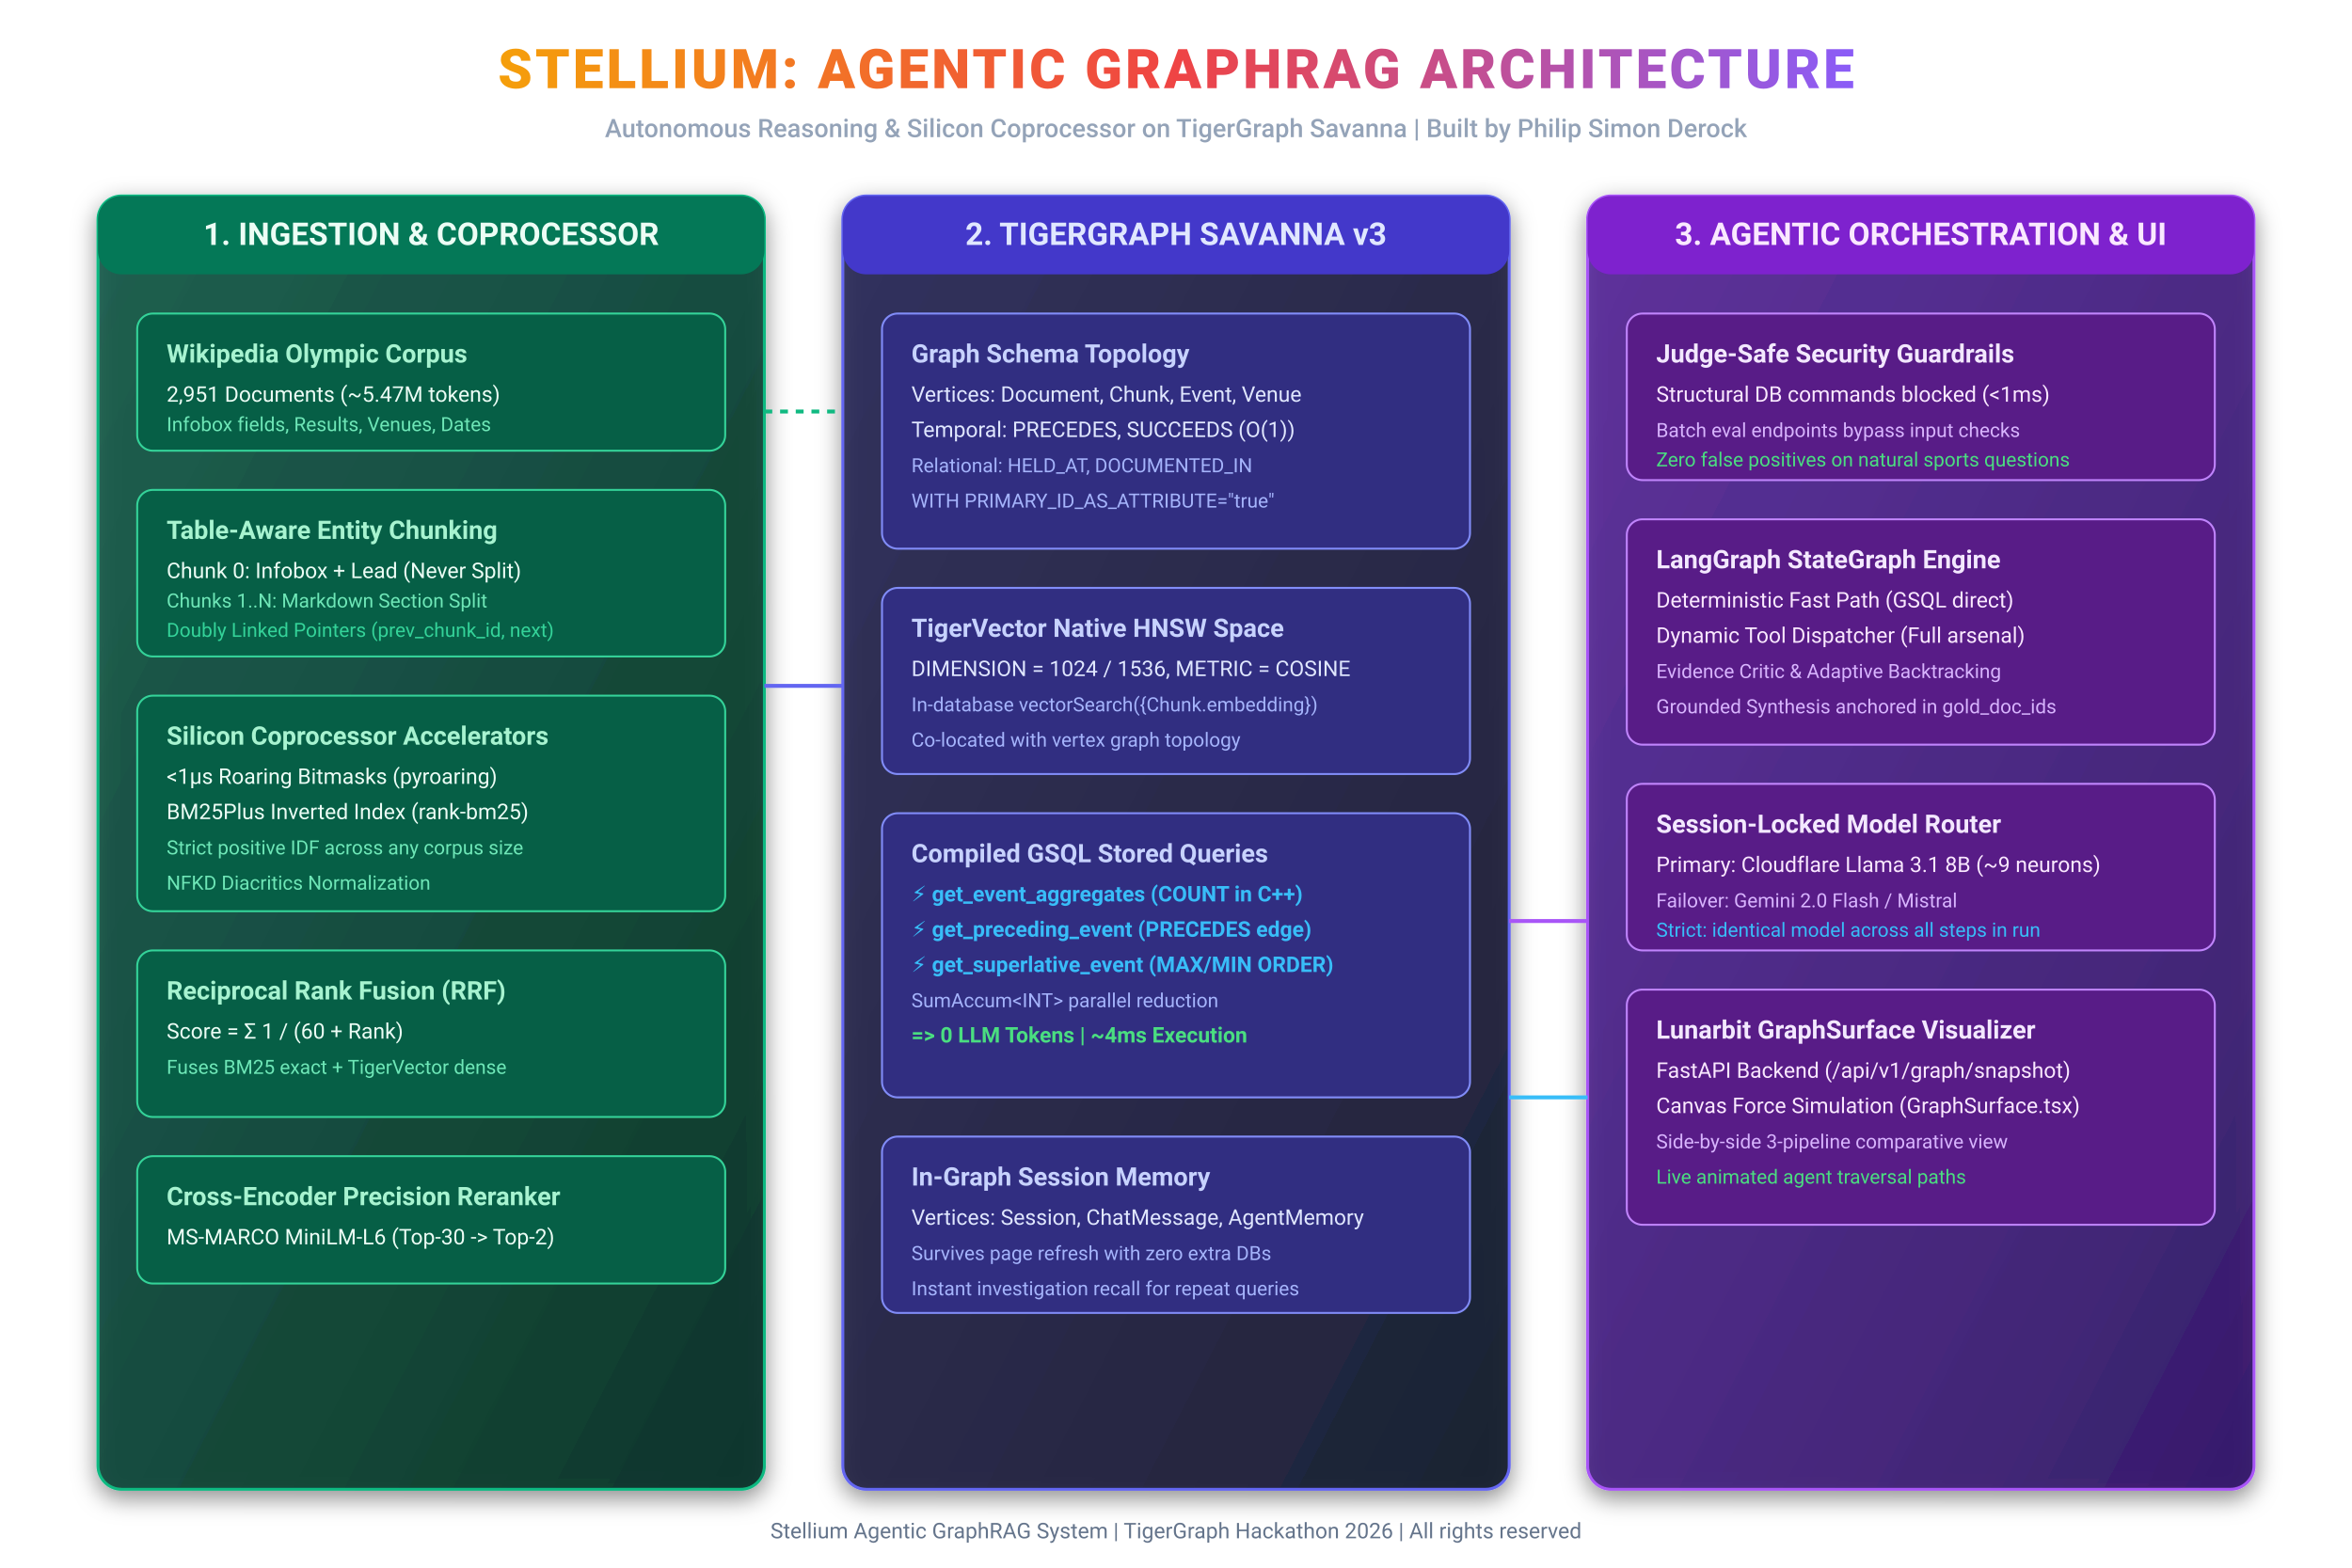
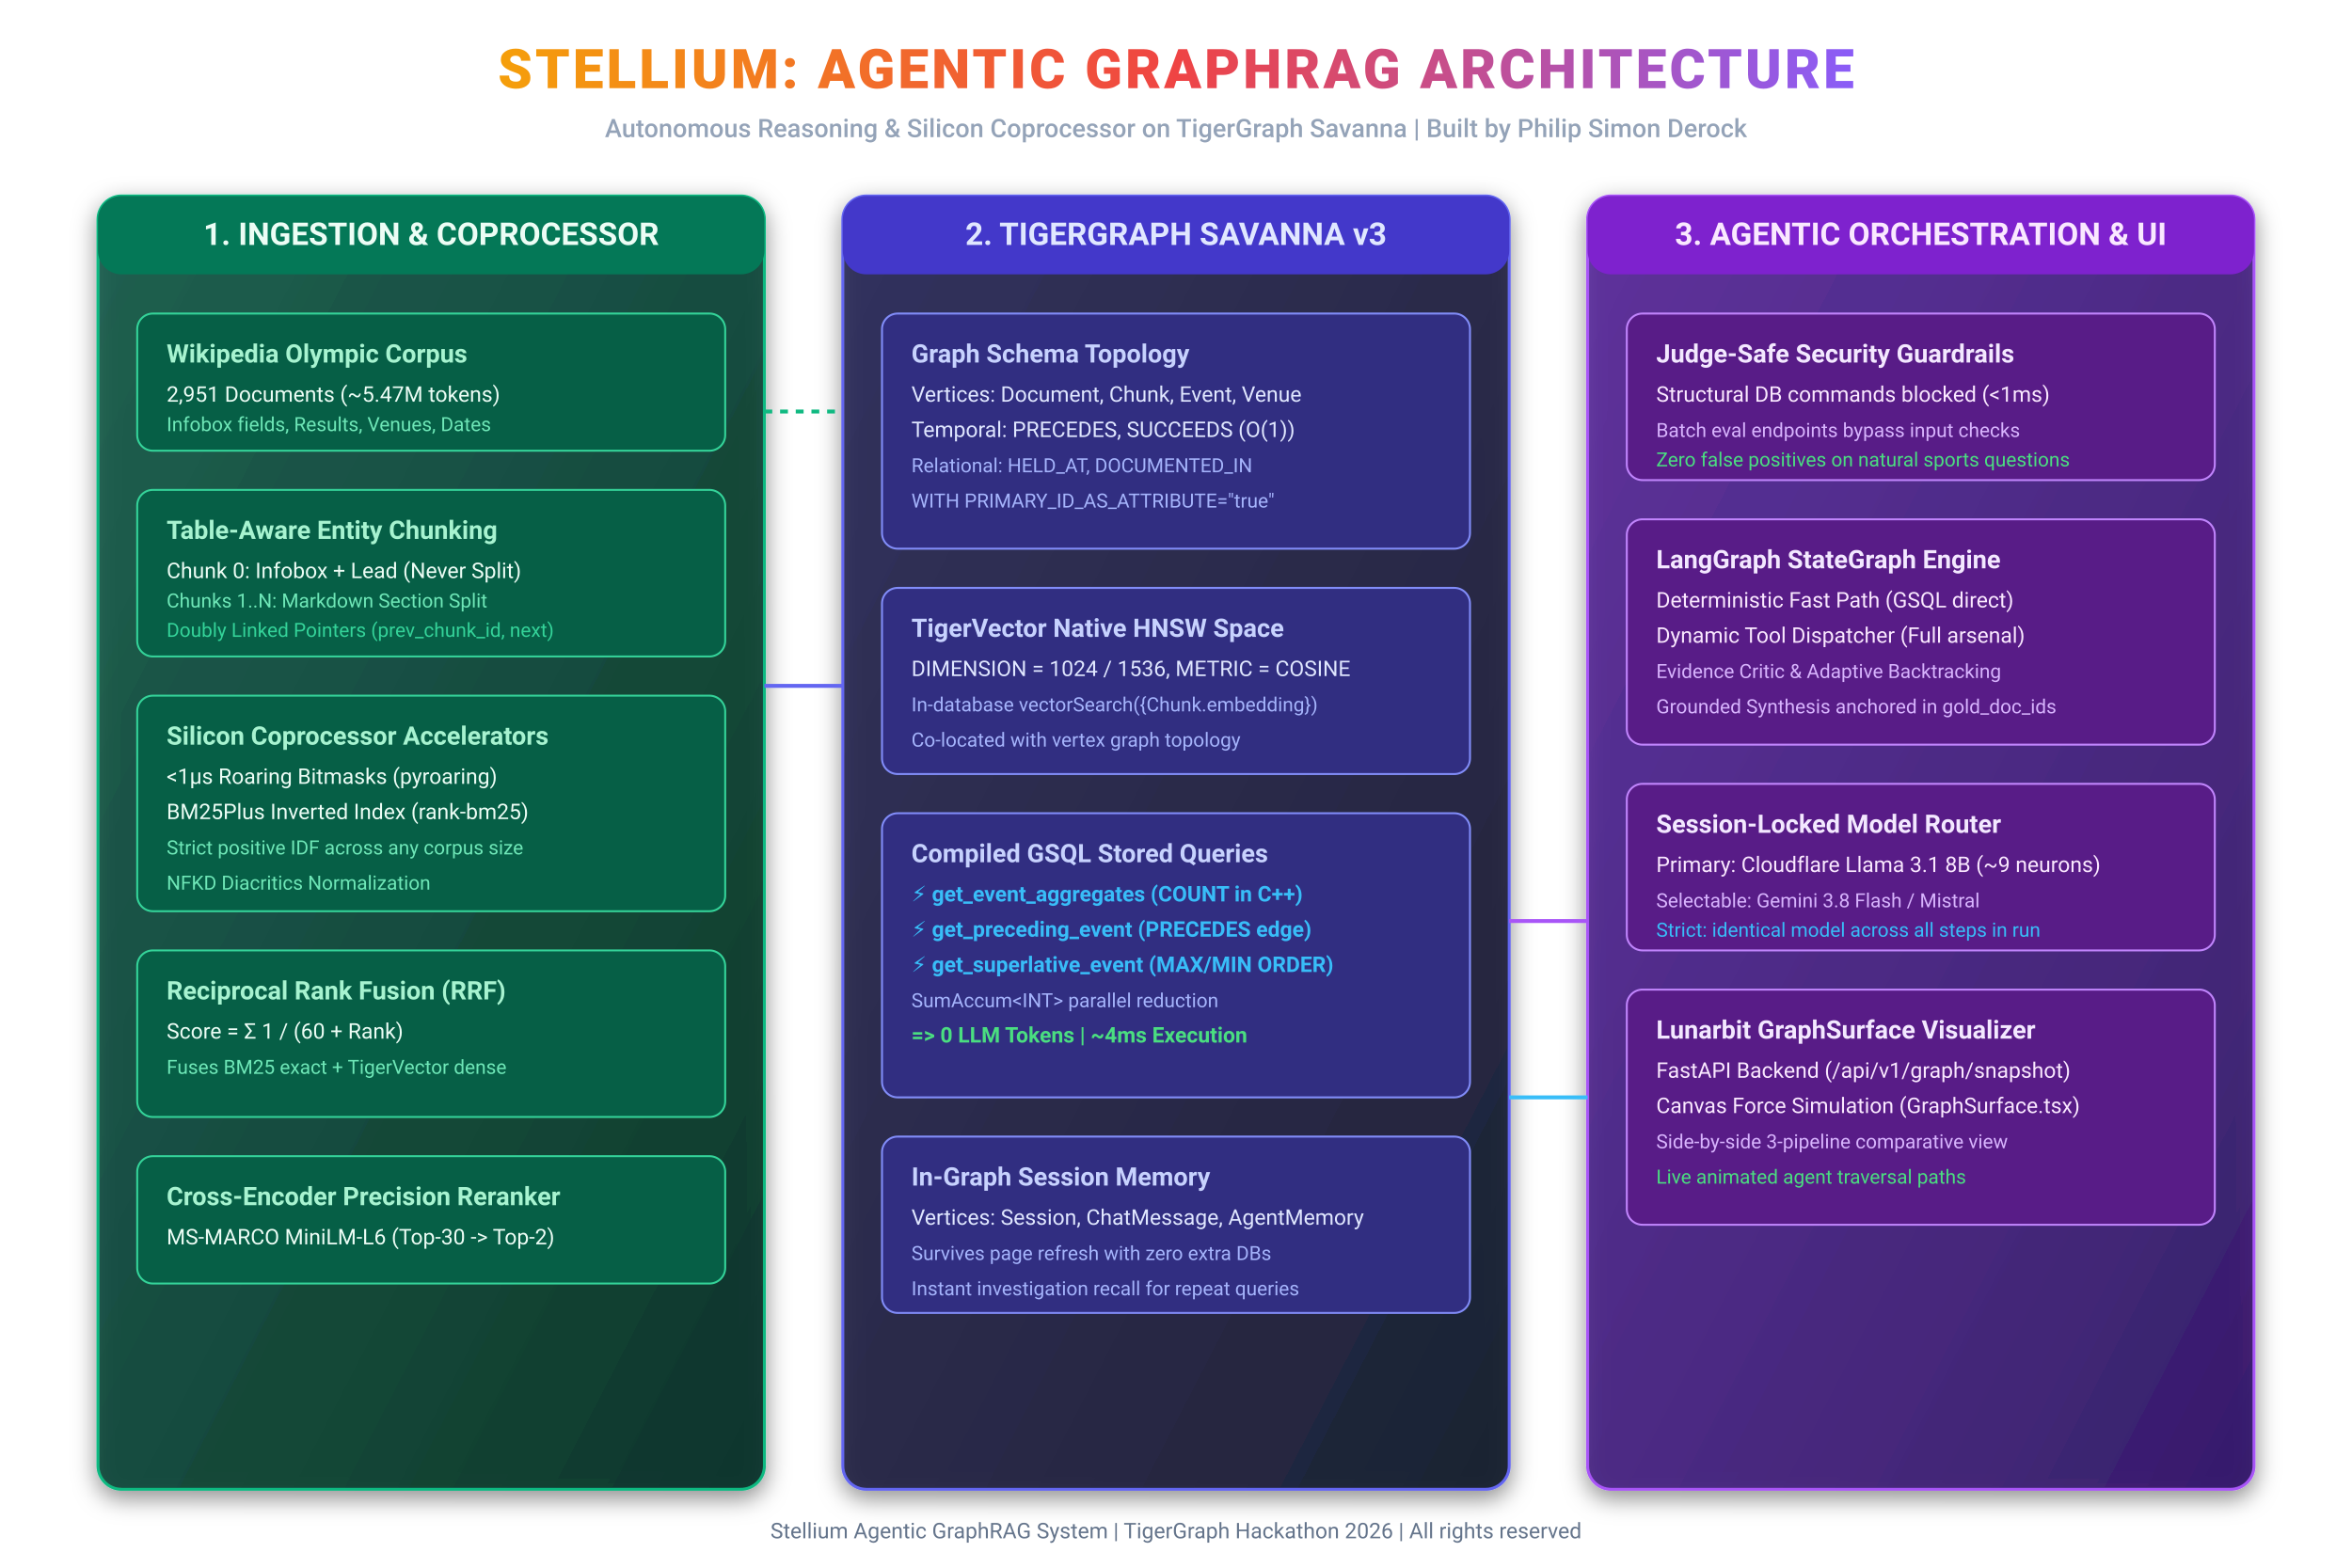
<svg xmlns="http://www.w3.org/2000/svg" viewBox="0 0 1200 800" width="100%" height="100%" style="background:#0a0c10; font-family: -apple-system, BlinkMacSystemFont, 'Segoe UI', Roboto, Helvetica, Arial, sans-serif;">
  <defs>
    <linearGradient id="grad-title" x1="0%" y1="0%" x2="100%" y2="0%">
      <stop offset="0%" stop-color="#f59e0b" />
      <stop offset="50%" stop-color="#ef4444" />
      <stop offset="100%" stop-color="#8b5cf6" />
    </linearGradient>
    <linearGradient id="box-tg" x1="0%" y1="0%" x2="100%" y2="100%">
      <stop offset="0%" stop-color="#1e1b4b" stop-opacity="0.8" />
      <stop offset="100%" stop-color="#0f172a" stop-opacity="0.9" />
    </linearGradient>
    <linearGradient id="box-coproc" x1="0%" y1="0%" x2="100%" y2="100%">
      <stop offset="0%" stop-color="#064e3b" stop-opacity="0.8" />
      <stop offset="100%" stop-color="#022c22" stop-opacity="0.9" />
    </linearGradient>
    <linearGradient id="box-agent" x1="0%" y1="0%" x2="100%" y2="100%">
      <stop offset="0%" stop-color="#4c1d95" stop-opacity="0.8" />
      <stop offset="100%" stop-color="#2e1065" stop-opacity="0.9" />
    </linearGradient>
    <filter id="shadow" x="-5%" y="-5%" width="110%" height="110%">
      <feDropShadow dx="0" dy="4" stdDeviation="6" flood-color="#000" flood-opacity="0.5" />
    </filter>
  </defs>
  <text x="600" y="45" text-anchor="middle" fill="url(#grad-title)" font-size="28" font-weight="800" letter-spacing="1.5">STELLIUM: AGENTIC GRAPHRAG ARCHITECTURE</text>
  <text x="600" y="70" text-anchor="middle" fill="#94a3b8" font-size="13" font-weight="500">Autonomous Reasoning &amp; Silicon Coprocessor on TigerGraph Savanna | Built by Philip Simon Derock</text>
  <rect x="50" y="100" width="340" height="660" rx="12" fill="url(#box-coproc)" stroke="#10b981" stroke-width="1.5" filter="url(#shadow)" />
  <rect x="50" y="100" width="340" height="40" rx="12" fill="#047857" />
  <text x="220" y="125" text-anchor="middle" fill="#ecfdf5" font-size="16" font-weight="700">1. INGESTION &amp; COPROCESSOR</text>
  <rect x="70" y="160" width="300" height="70" rx="8" fill="#065f46" stroke="#34d399" stroke-width="1" />
  <text x="85" y="185" fill="#a7f3d0" font-size="13" font-weight="700">Wikipedia Olympic Corpus</text>
  <text x="85" y="205" fill="#ecfdf5" font-size="11">2,951 Documents (~5.47M tokens)</text>
  <text x="85" y="220" fill="#6ee7b7" font-size="10">Infobox fields, Results, Venues, Dates</text>
  <rect x="70" y="250" width="300" height="85" rx="8" fill="#065f46" stroke="#34d399" stroke-width="1" />
  <text x="85" y="275" fill="#a7f3d0" font-size="13" font-weight="700">Table-Aware Entity Chunking</text>
  <text x="85" y="295" fill="#ecfdf5" font-size="11">Chunk 0: Infobox + Lead (Never Split)</text>
  <text x="85" y="310" fill="#6ee7b7" font-size="10">Chunks 1..N: Markdown Section Split</text>
  <text x="85" y="325" fill="#34d399" font-size="10">Doubly Linked Pointers (prev_chunk_id, next)</text>
  <rect x="70" y="355" width="300" height="110" rx="8" fill="#065f46" stroke="#34d399" stroke-width="1" />
  <text x="85" y="380" fill="#a7f3d0" font-size="13" font-weight="700">Silicon Coprocessor Accelerators</text>
  <text x="85" y="400" fill="#ecfdf5" font-size="11">&lt;1μs Roaring Bitmasks (pyroaring)</text>
  <text x="85" y="418" fill="#ecfdf5" font-size="11">BM25Plus Inverted Index (rank-bm25)</text>
  <text x="85" y="436" fill="#6ee7b7" font-size="10">Strict positive IDF across any corpus size</text>
  <text x="85" y="454" fill="#6ee7b7" font-size="10">NFKD Diacritics Normalization</text>
  <rect x="70" y="485" width="300" height="85" rx="8" fill="#065f46" stroke="#34d399" stroke-width="1" />
  <text x="85" y="510" fill="#a7f3d0" font-size="13" font-weight="700">Reciprocal Rank Fusion (RRF)</text>
  <text x="85" y="530" fill="#ecfdf5" font-size="11">Score = Σ 1 / (60 + Rank)</text>
  <text x="85" y="548" fill="#6ee7b7" font-size="10">Fuses BM25 exact + TigerVector dense</text>
  <rect x="70" y="590" width="300" height="65" rx="8" fill="#065f46" stroke="#34d399" stroke-width="1" />
  <text x="85" y="615" fill="#a7f3d0" font-size="13" font-weight="700">Cross-Encoder Precision Reranker</text>
  <text x="85" y="635" fill="#ecfdf5" font-size="11">MS-MARCO MiniLM-L6 (Top-30 -&gt; Top-2)</text>
  <rect x="430" y="100" width="340" height="660" rx="12" fill="url(#box-tg)" stroke="#6366f1" stroke-width="1.5" filter="url(#shadow)" />
  <rect x="430" y="100" width="340" height="40" rx="12" fill="#4338ca" />
  <text x="600" y="125" text-anchor="middle" fill="#e0e7ff" font-size="16" font-weight="700">2. TIGERGRAPH SAVANNA v3</text>
  <rect x="450" y="160" width="300" height="120" rx="8" fill="#312e81" stroke="#818cf8" stroke-width="1" />
  <text x="465" y="185" fill="#c7d2fe" font-size="13" font-weight="700">Graph Schema Topology</text>
  <text x="465" y="205" fill="#e0e7ff" font-size="11">Vertices: Document, Chunk, Event, Venue</text>
  <text x="465" y="223" fill="#e0e7ff" font-size="11">Temporal: PRECEDES, SUCCEEDS (O(1))</text>
  <text x="465" y="241" fill="#a5b4fc" font-size="10">Relational: HELD_AT, DOCUMENTED_IN</text>
  <text x="465" y="259" fill="#a5b4fc" font-size="10">WITH PRIMARY_ID_AS_ATTRIBUTE="true"</text>
  <rect x="450" y="300" width="300" height="95" rx="8" fill="#312e81" stroke="#818cf8" stroke-width="1" />
  <text x="465" y="325" fill="#c7d2fe" font-size="13" font-weight="700">TigerVector Native HNSW Space</text>
  <text x="465" y="345" fill="#e0e7ff" font-size="11">DIMENSION = 1024 / 1536, METRIC = COSINE</text>
  <text x="465" y="363" fill="#a5b4fc" font-size="10">In-database vectorSearch({Chunk.embedding})</text>
  <text x="465" y="381" fill="#a5b4fc" font-size="10">Co-located with vertex graph topology</text>
  <rect x="450" y="415" width="300" height="145" rx="8" fill="#312e81" stroke="#818cf8" stroke-width="1" />
  <text x="465" y="440" fill="#c7d2fe" font-size="13" font-weight="700">Compiled GSQL Stored Queries</text>
  <text x="465" y="460" fill="#38bdf8" font-size="11" font-weight="600">⚡ get_event_aggregates (COUNT in C++)</text>
  <text x="465" y="478" fill="#38bdf8" font-size="11" font-weight="600">⚡ get_preceding_event (PRECEDES edge)</text>
  <text x="465" y="496" fill="#38bdf8" font-size="11" font-weight="600">⚡ get_superlative_event (MAX/MIN ORDER)</text>
  <text x="465" y="514" fill="#a5b4fc" font-size="10">SumAccum&lt;INT&gt; parallel reduction</text>
  <text x="465" y="532" fill="#4ade80" font-size="11" font-weight="700">=&gt; 0 LLM Tokens | ~4ms Execution</text>
  <rect x="450" y="580" width="300" height="90" rx="8" fill="#312e81" stroke="#818cf8" stroke-width="1" />
  <text x="465" y="605" fill="#c7d2fe" font-size="13" font-weight="700">In-Graph Session Memory</text>
  <text x="465" y="625" fill="#e0e7ff" font-size="11">Vertices: Session, ChatMessage, AgentMemory</text>
  <text x="465" y="643" fill="#a5b4fc" font-size="10">Survives page refresh with zero extra DBs</text>
  <text x="465" y="661" fill="#a5b4fc" font-size="10">Instant investigation recall for repeat queries</text>
  <rect x="810" y="100" width="340" height="660" rx="12" fill="url(#box-agent)" stroke="#a855f7" stroke-width="1.5" filter="url(#shadow)" />
  <rect x="810" y="100" width="340" height="40" rx="12" fill="#7e22ce" />
  <text x="980" y="125" text-anchor="middle" fill="#fae8ff" font-size="16" font-weight="700">3. AGENTIC ORCHESTRATION &amp; UI</text>
  <rect x="830" y="160" width="300" height="85" rx="8" fill="#581c87" stroke="#c084fc" stroke-width="1" />
  <text x="845" y="185" fill="#f3e8ff" font-size="13" font-weight="700">Judge-Safe Security Guardrails</text>
  <text x="845" y="205" fill="#fae8ff" font-size="11">Structural DB commands blocked (&lt;1ms)</text>
  <text x="845" y="223" fill="#d8b4fe" font-size="10">Batch eval endpoints bypass input checks</text>
  <text x="845" y="238" fill="#4ade80" font-size="10">Zero false positives on natural sports questions</text>
  <rect x="830" y="265" width="300" height="115" rx="8" fill="#581c87" stroke="#c084fc" stroke-width="1" />
  <text x="845" y="290" fill="#f3e8ff" font-size="13" font-weight="700">LangGraph StateGraph Engine</text>
  <text x="845" y="310" fill="#fae8ff" font-size="11">Deterministic Fast Path (GSQL direct)</text>
  <text x="845" y="328" fill="#fae8ff" font-size="11">Dynamic Tool Dispatcher (Full arsenal)</text>
  <text x="845" y="346" fill="#d8b4fe" font-size="10">Evidence Critic &amp; Adaptive Backtracking</text>
  <text x="845" y="364" fill="#d8b4fe" font-size="10">Grounded Synthesis anchored in gold_doc_ids</text>
  <rect x="830" y="400" width="300" height="85" rx="8" fill="#581c87" stroke="#c084fc" stroke-width="1" />
  <text x="845" y="425" fill="#f3e8ff" font-size="13" font-weight="700">Session-Locked Model Router</text>
  <text x="845" y="445" fill="#fae8ff" font-size="11">Primary: Cloudflare Llama 3.1 8B (~9 neurons)</text>
-   <text x="845" y="463" fill="#d8b4fe" font-size="10">Failover: Gemini 2.0 Flash / Mistral</text>
+   <text x="845" y="463" fill="#d8b4fe" font-size="10">Selectable: Gemini 3.8 Flash / Mistral</text>
  <text x="845" y="478" fill="#38bdf8" font-size="10">Strict: identical model across all steps in run</text>
  <rect x="830" y="505" width="300" height="120" rx="8" fill="#581c87" stroke="#c084fc" stroke-width="1" />
  <text x="845" y="530" fill="#f3e8ff" font-size="13" font-weight="700">Lunarbit GraphSurface Visualizer</text>
  <text x="845" y="550" fill="#fae8ff" font-size="11">FastAPI Backend (/api/v1/graph/snapshot)</text>
  <text x="845" y="568" fill="#fae8ff" font-size="11">Canvas Force Simulation (GraphSurface.tsx)</text>
  <text x="845" y="586" fill="#d8b4fe" font-size="10">Side-by-side 3-pipeline comparative view</text>
  <text x="845" y="604" fill="#4ade80" font-size="10">Live animated agent traversal paths</text>
  <line x1="390" y1="210" x2="430" y2="210" stroke="#10b981" stroke-width="2" stroke-dasharray="4,4" />
  <line x1="390" y1="350" x2="430" y2="350" stroke="#6366f1" stroke-width="2" />
  <line x1="770" y1="470" x2="810" y2="470" stroke="#a855f7" stroke-width="2" />
  <line x1="770" y1="560" x2="810" y2="560" stroke="#38bdf8" stroke-width="2" />
  <text x="600" y="785" text-anchor="middle" fill="#64748b" font-size="11">Stellium Agentic GraphRAG System | TigerGraph Hackathon 2026 | All rights reserved</text>
</svg>
